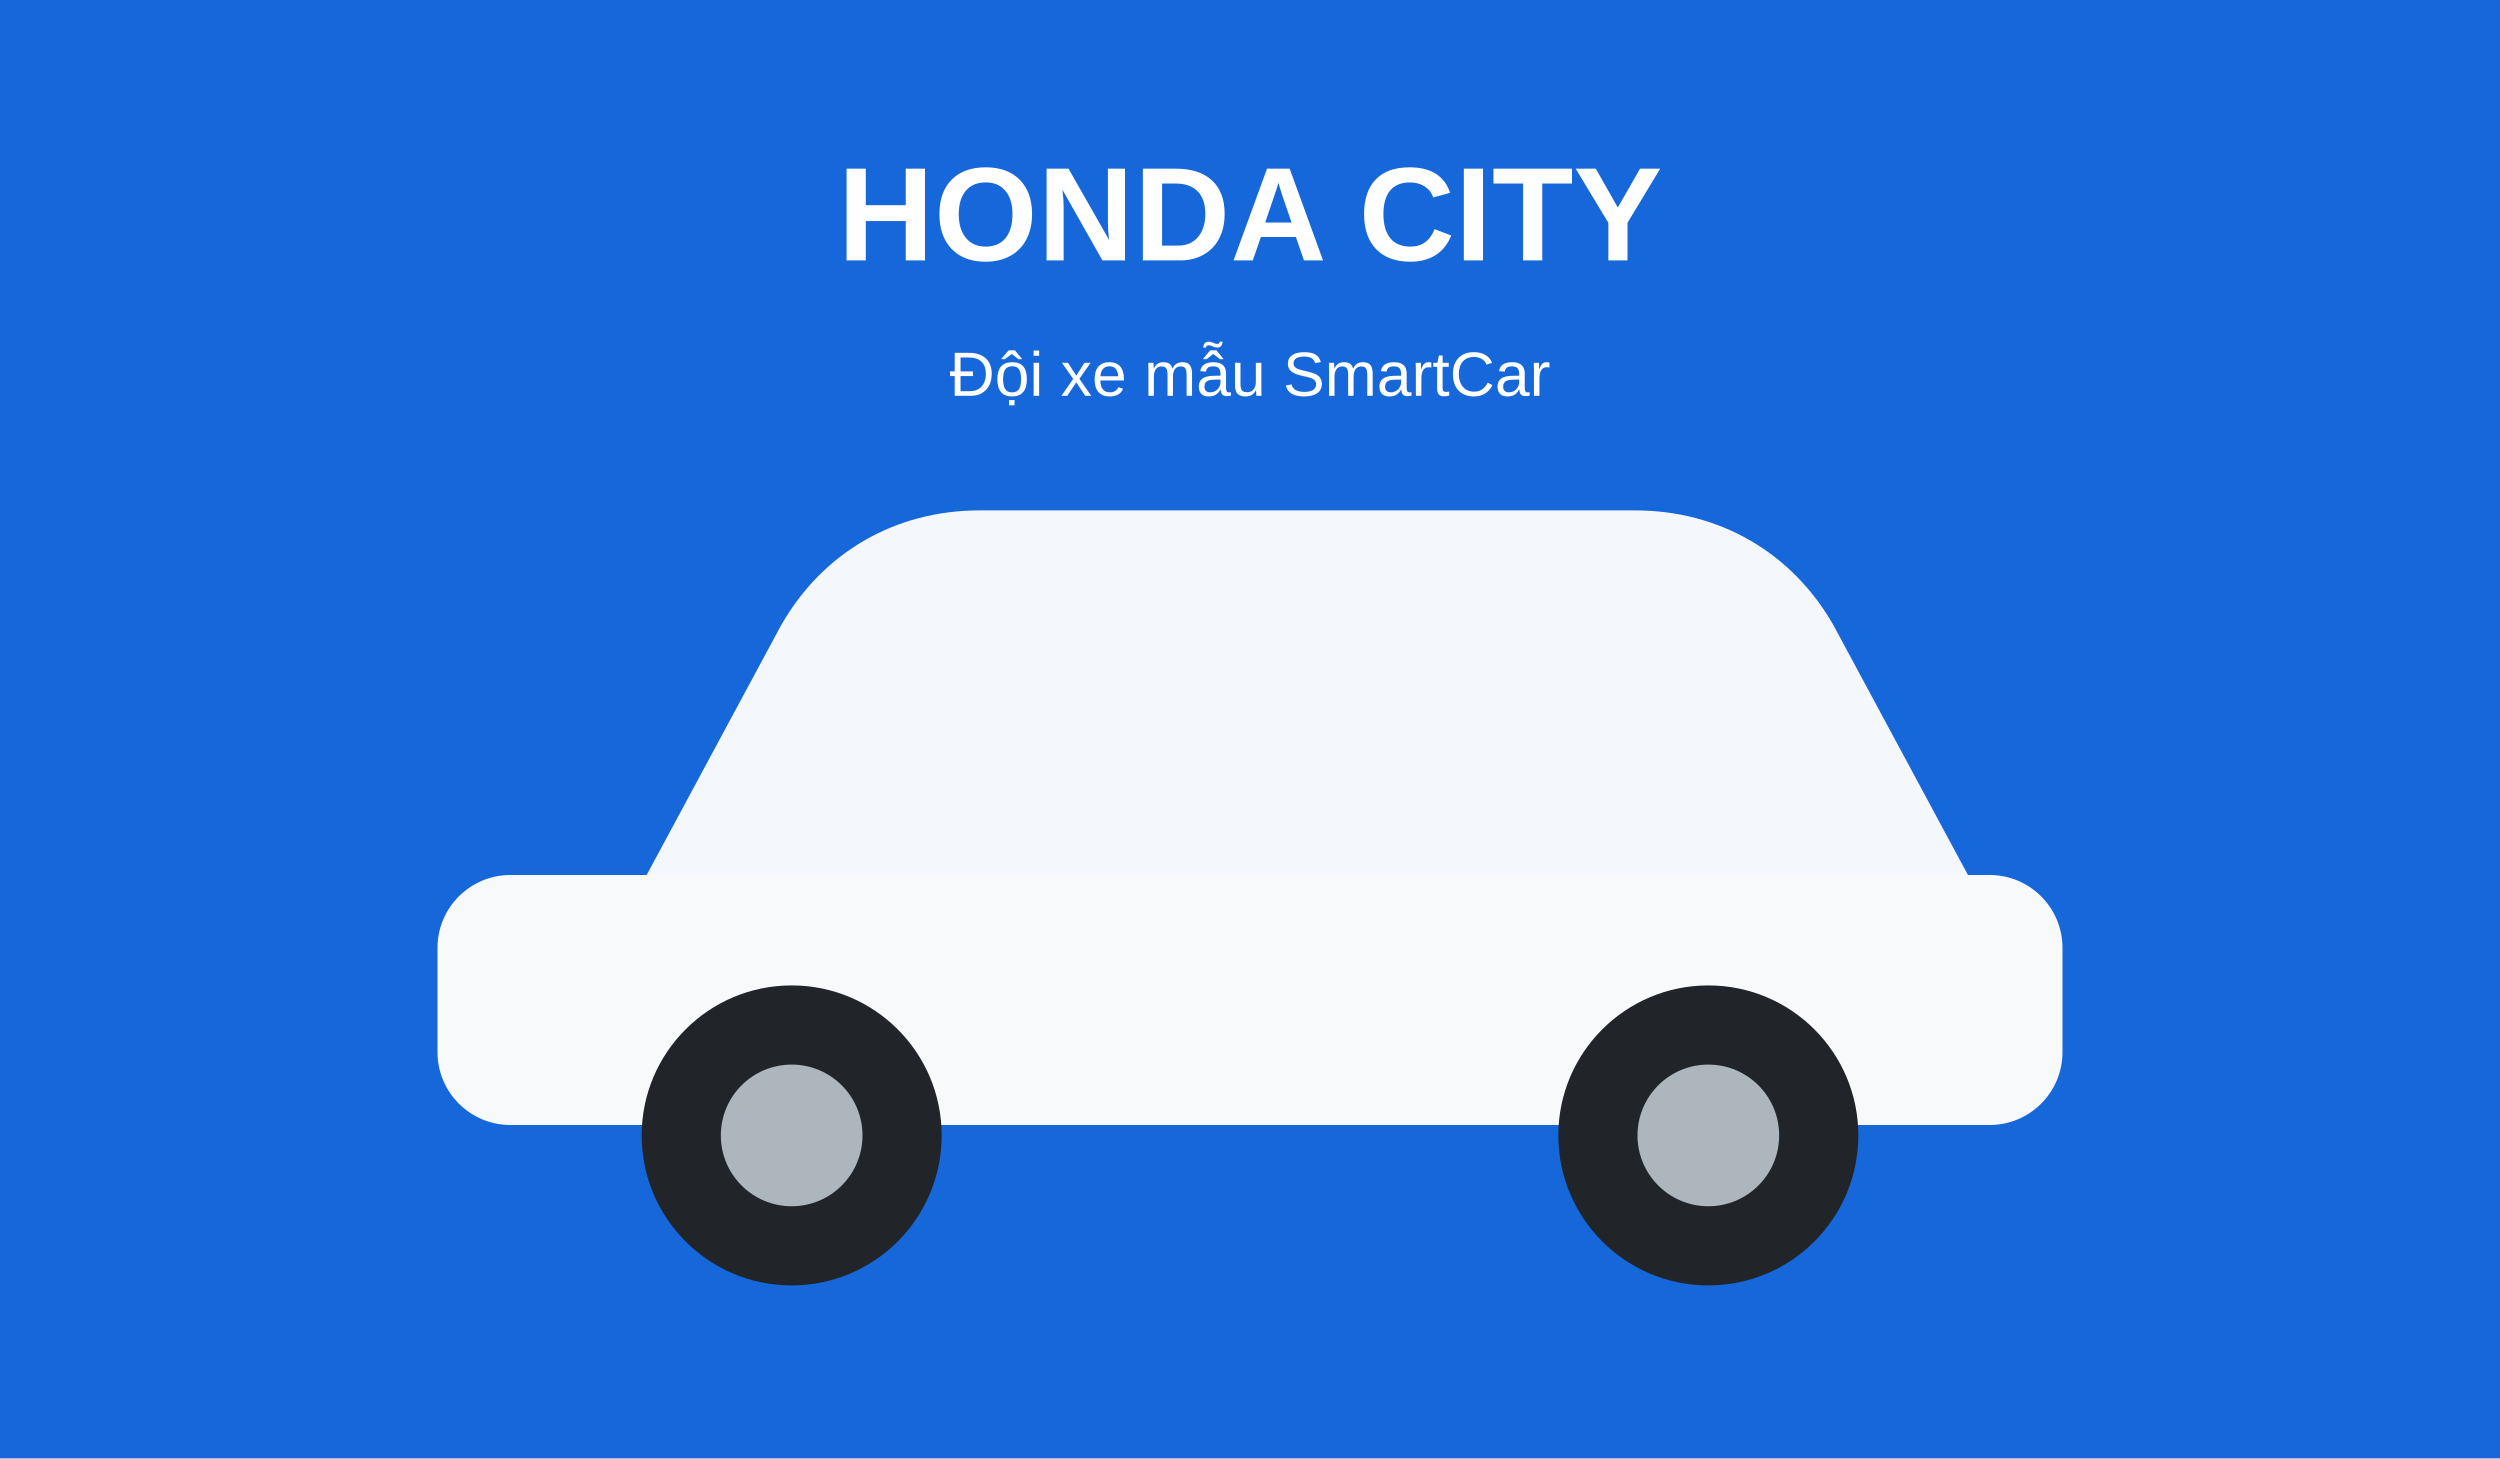
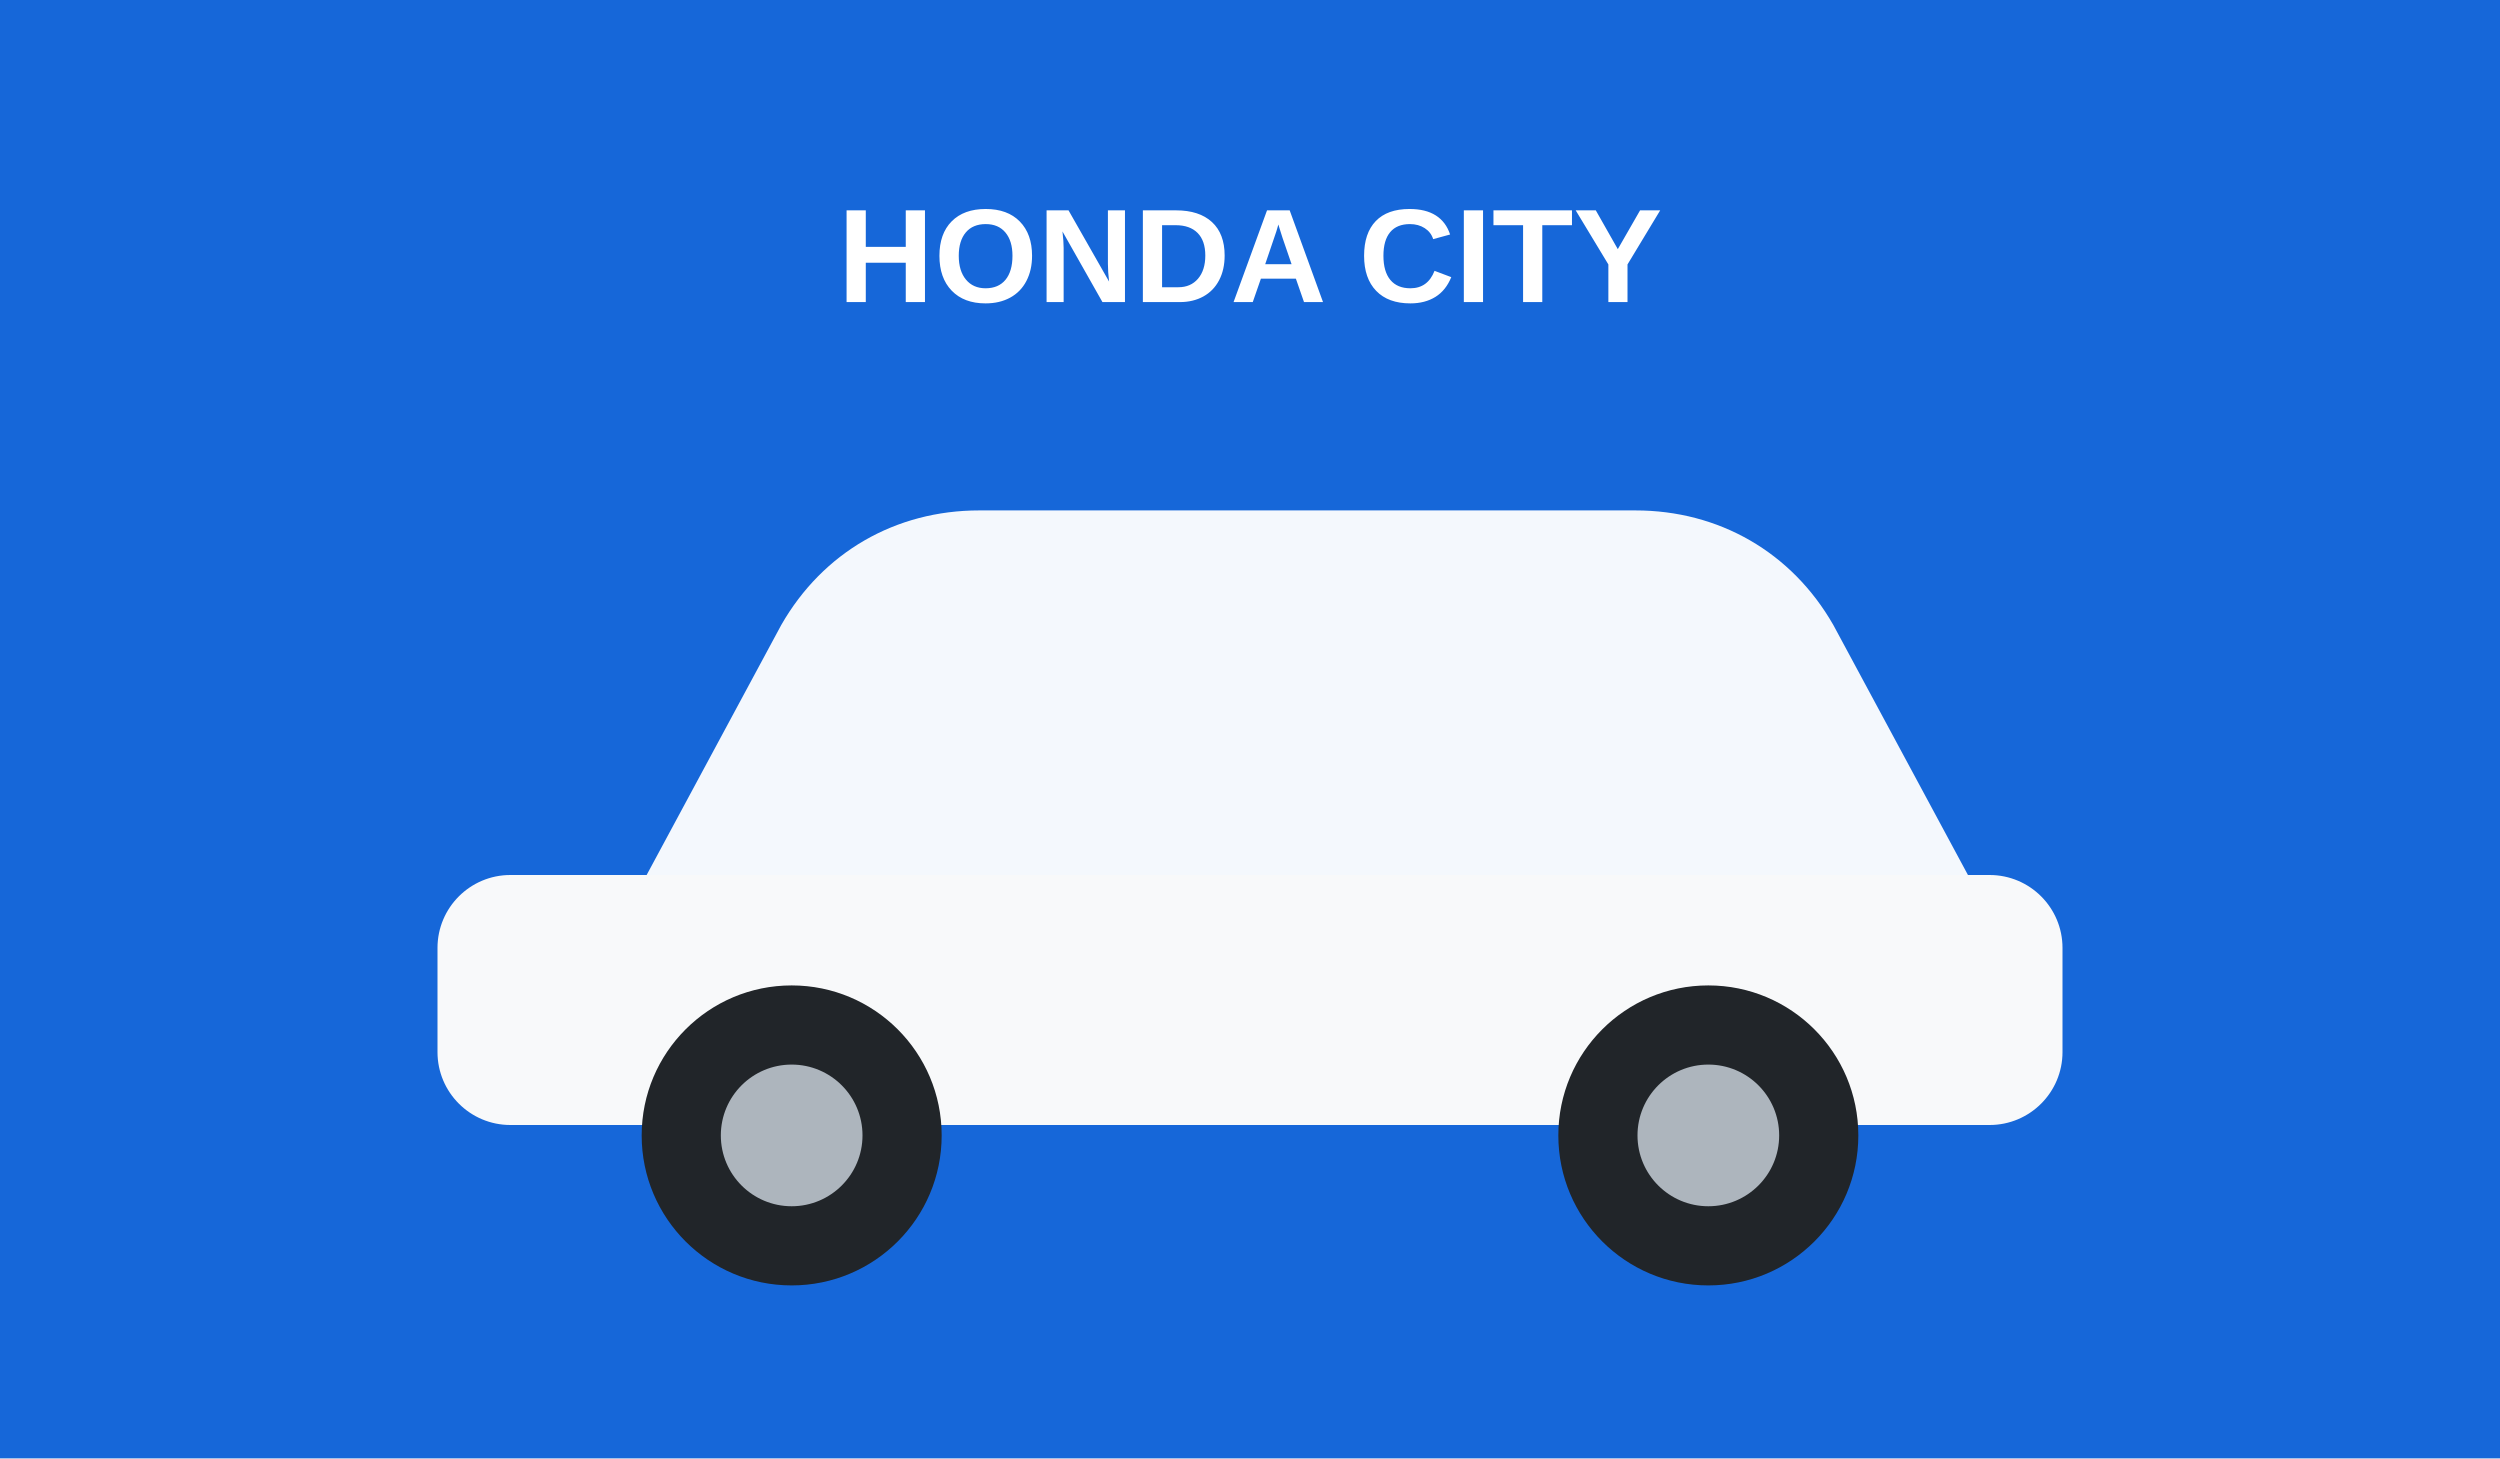
<svg xmlns="http://www.w3.org/2000/svg" viewBox="0 0 1200 700">
  <rect width="1200" height="700" fill="#1667d9" />
  <path d="M250 430h700l-70-130c-20-35-55-55-95-55H470c-40 0-75 20-95 55l-70 130z" fill="#fff" opacity=".95" />
  <rect x="210" y="420" width="780" height="120" rx="35" fill="#f8f9fa" />
  <circle cx="380" cy="545" r="72" fill="#212529" />
  <circle cx="820" cy="545" r="72" fill="#212529" />
  <circle cx="380" cy="545" r="34" fill="#adb5bd" />
  <circle cx="820" cy="545" r="34" fill="#adb5bd" />
-   <text x="600" y="125" text-anchor="middle" font-family="Arial" font-size="64" font-weight="700" fill="#fff">HONDA CITY</text>
-   <text x="600" y="190" text-anchor="middle" font-family="Arial" font-size="30" fill="#fff">Đội xe mẫu SmartCar</text>
+   <text x="600" y="145" text-anchor="middle" font-family="Arial" font-size="64" font-weight="700" fill="#fff">HONDA CITY</text>
</svg>
